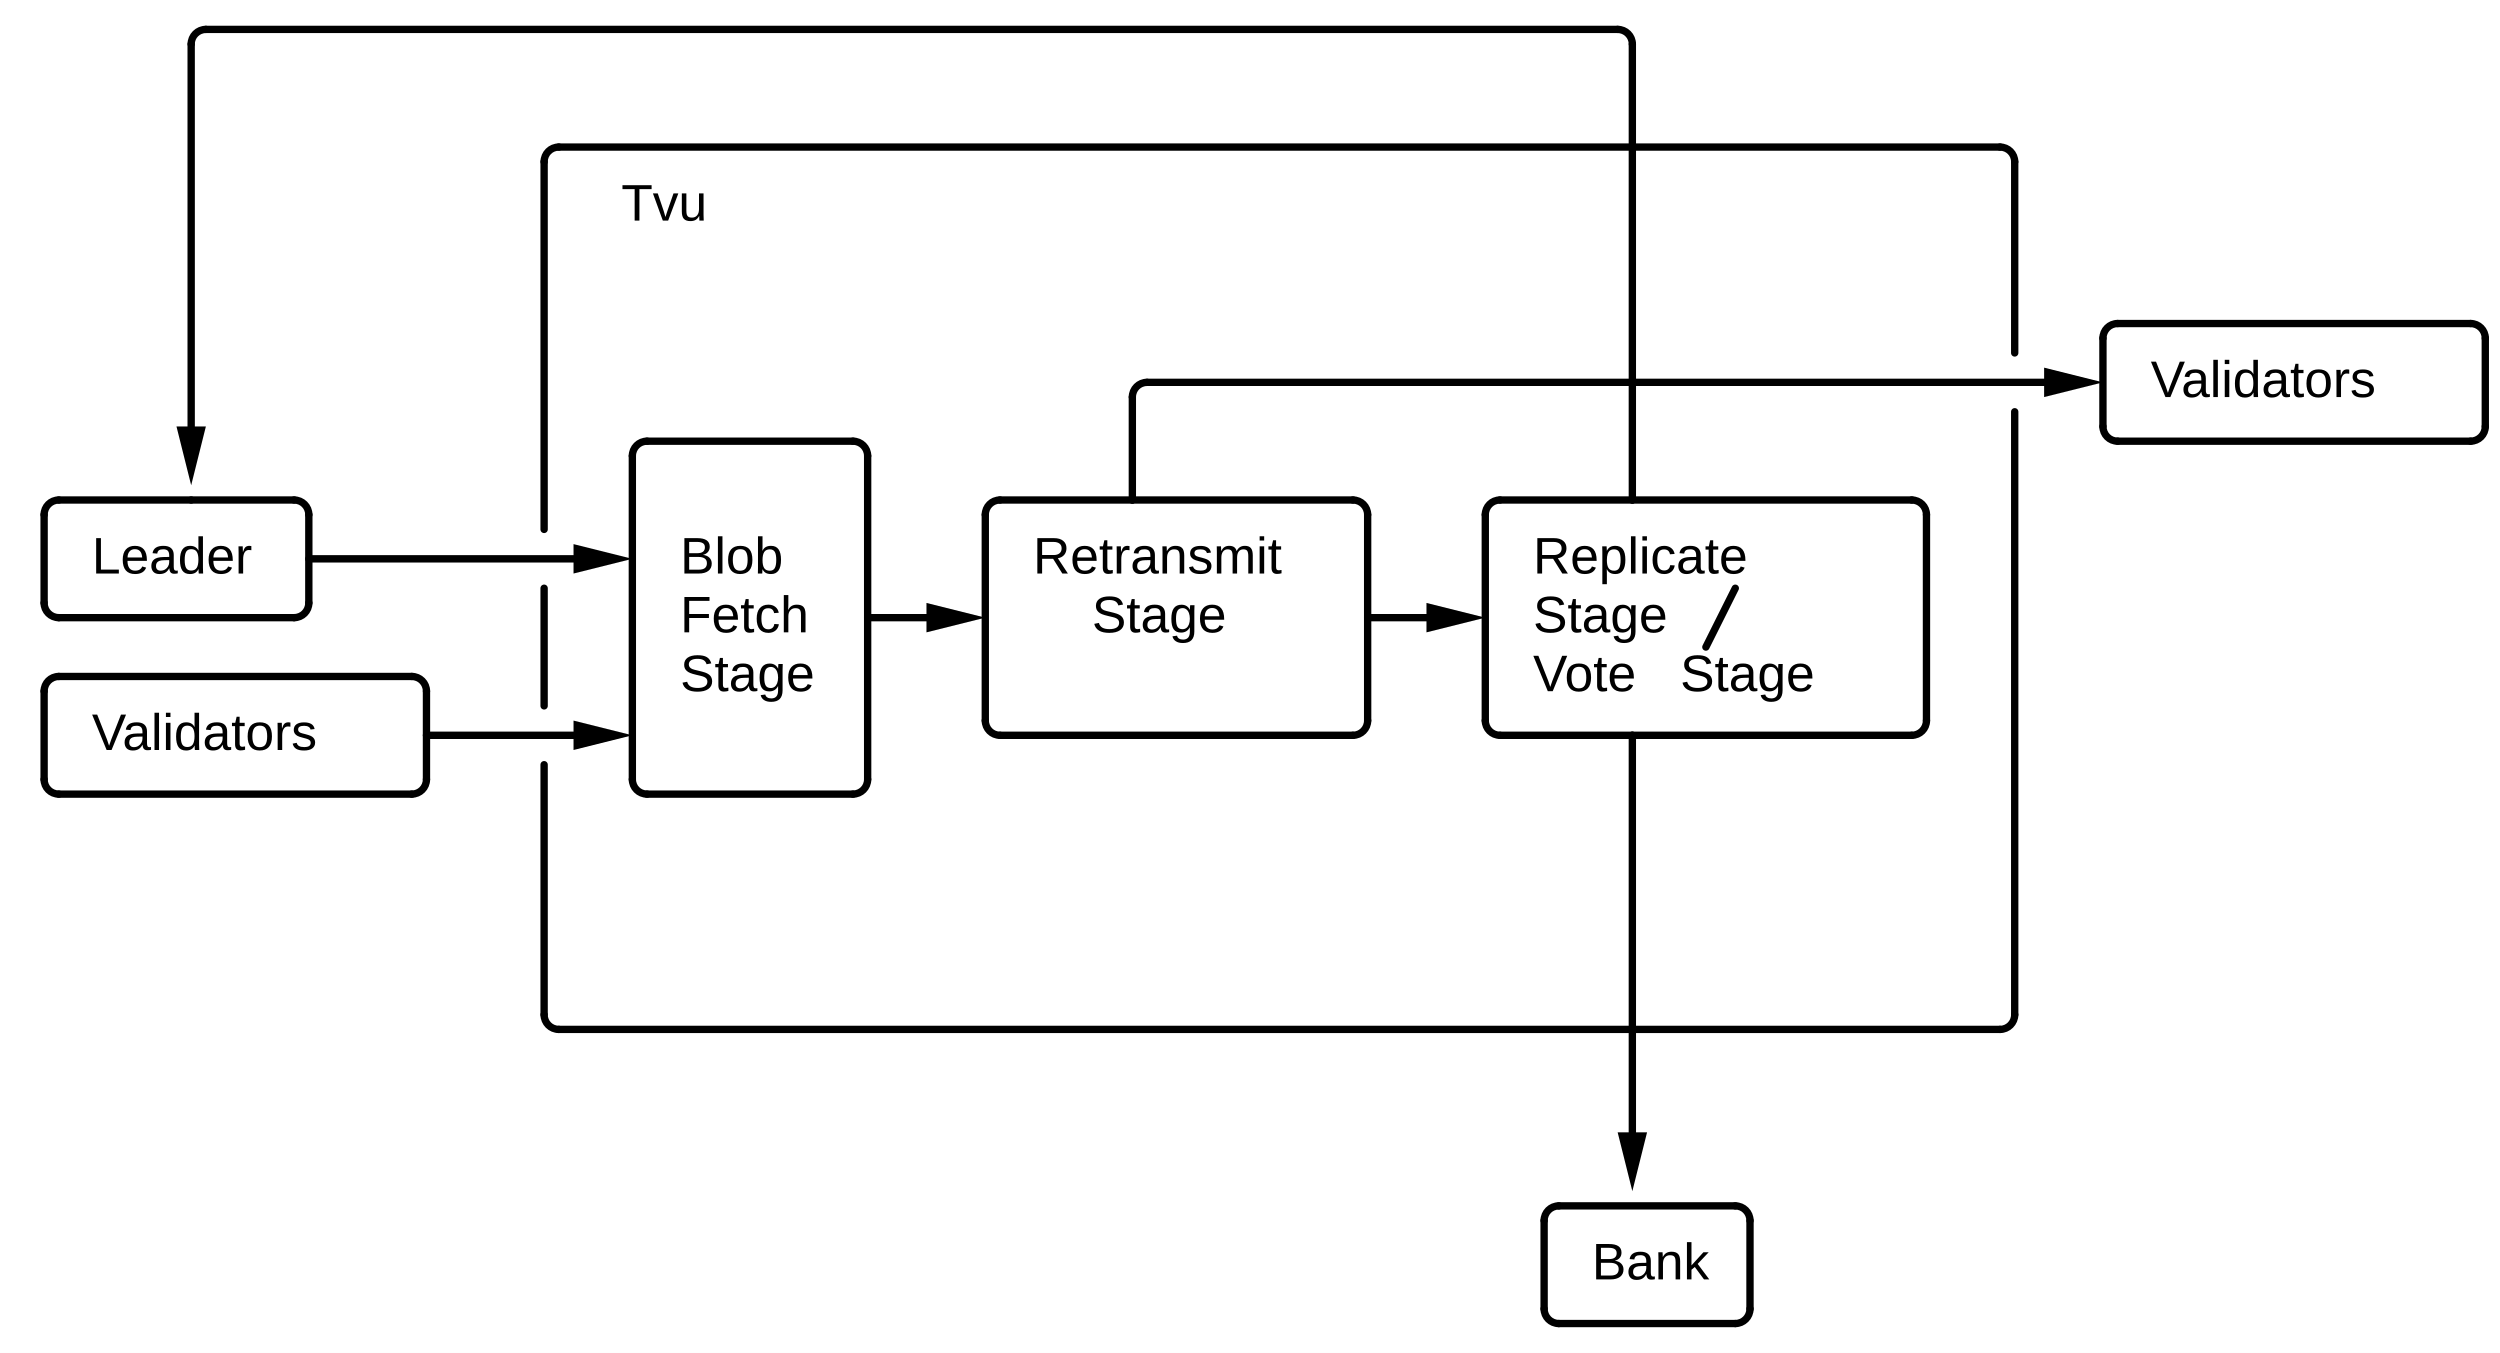
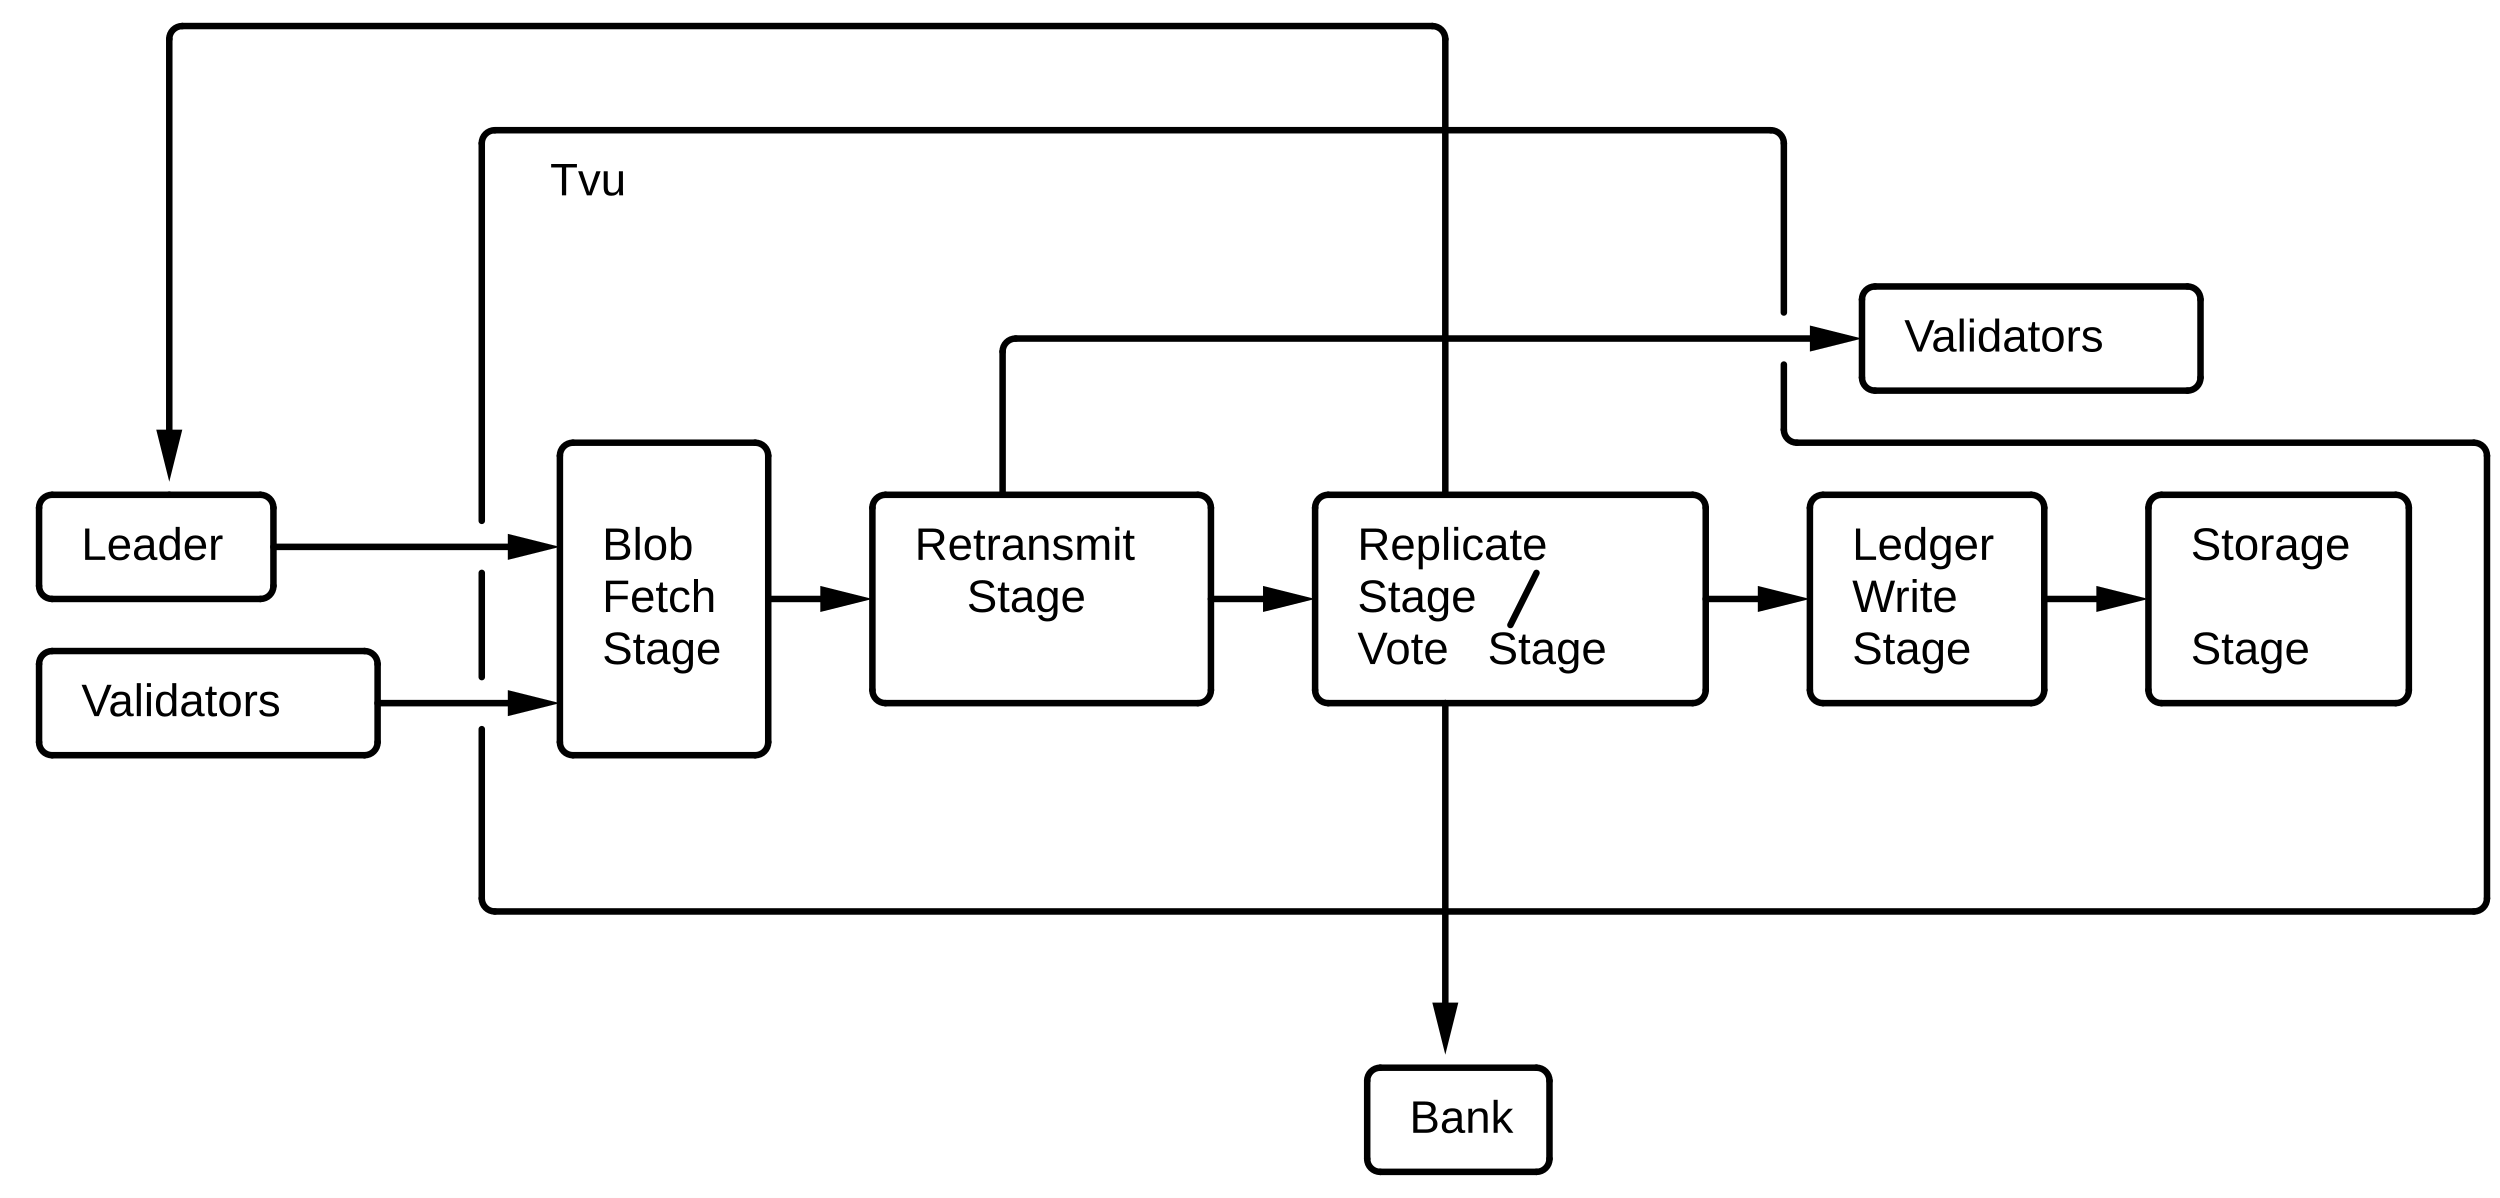
- <svg xmlns="http://www.w3.org/2000/svg" class="bob" font-family="arial" font-size="14" height="368" width="680">
+ <svg xmlns="http://www.w3.org/2000/svg" class="bob" font-family="arial" font-size="14" height="368" width="768">
  <defs>
    <marker id="triangle" markerHeight="8" markerWidth="8" orient="auto" refX="4" refY="2" viewBox="0 0 8 4">
      <polygon fill="black" points="0,0 0,4 8,2 0,0" />
    </marker>
    <marker id="clear_triangle" markerHeight="10" markerWidth="10" orient="auto" refX="1" refY="7" viewBox="0 0 20 14">
      <polygon fill="none" points="2,2 2,12 18,7 2,2" stroke="black" stroke-width="2" />
    </marker>
    <marker id="circle" markerHeight="5" markerWidth="5" orient="auto" refX="10" refY="10" viewBox="0 0 20 20">
      <circle cx="10" cy="10" fill="black" r="8" />
    </marker>
    <marker id="square" markerHeight="5" markerWidth="5" orient="auto" refX="10" refY="10" viewBox="0 0 20 20">
      <rect fill="black" height="20" width="20" x="0" y="0" />
    </marker>
    <marker id="open_circle" markerHeight="10" markerWidth="10" orient="auto" refX="10" refY="10" viewBox="0 0 20 20">
      <circle cx="10" cy="10" fill="white" r="4" stroke="black" stroke-width="2" />
    </marker>
    <marker id="big_open_circle" markerHeight="20" markerWidth="20" orient="auto" refX="20" refY="20" viewBox="0 0 40 40">
      <circle cx="20" cy="20" fill="white" r="6" stroke="black" stroke-width="2" />
    </marker>
  </defs>
  <style type="text/css">

    line,path {
      stroke: black;
      stroke-width: 2;
      stroke-opacity: 1;
      fill-opacity: 1;
      stroke-linecap: round;
      stroke-linejoin: miter;
    }
    line.dashed {
        stroke-dasharray: 5;
    }
    circle.solid {
      fill:black;
      stroke: black;
      stroke-width: 2;
      stroke-opacity: 1;
      fill-opacity: 1;
      stroke-linecap: round;
      stroke-linejoin: miter;
    }
    circle.open {
      fill:none;
      stroke: black;
      stroke-width: 2;
      stroke-opacity: 1;
      fill-opacity: 1;
      stroke-linecap: round;
      stroke-linejoin: miter;
    }
    tspan.head{
        fill: none;
        stroke: none;
    }
    
</style>
-   <rect fill="white" height="368" width="680" x="0" y="0" />
-   <g>
-     <line x1="12" x2="12" y1="140" y2="164" />
-     <path d="M 12 164 A 4 4 0 0 0 16 168" fill="none" />
-     <path d="M 16 136 A 4 4 0 0 0 12 140" fill="none" />
-   </g>
-   <g>
-     <line x1="12" x2="12" y1="188" y2="212" />
-     <path d="M 12 212 A 4 4 0 0 0 16 216" fill="none" />
-     <path d="M 16 184 A 4 4 0 0 0 12 188" fill="none" />
-   </g>
-   <g>
-     <line x1="16" x2="52" y1="136" y2="136" />
-     <line x1="52" x2="80" y1="136" y2="136" />
-     <path d="M 84 140 A 4 4 0 0 0 80 136" fill="none" />
-   </g>
-   <g>
-     <line x1="16" x2="80" y1="168" y2="168" />
-     <path d="M 80 168 A 4 4 0 0 0 84 164" fill="none" />
-   </g>
-   <g>
-     <line x1="16" x2="112" y1="184" y2="184" />
-     <path d="M 116 188 A 4 4 0 0 0 112 184" fill="none" />
-   </g>
-   <g>
-     <line x1="16" x2="112" y1="216" y2="216" />
-     <path d="M 112 216 A 4 4 0 0 0 116 212" fill="none" />
-   </g>
-   <g>
-     <line marker-end="url(#triangle)" x1="52" x2="52" y1="12" y2="124" />
+   <rect fill="white" height="368" width="768" x="0" y="0" />
+   <g>
+     <line x1="12" x2="12" y1="156" y2="180" />
+     <path d="M 12 180 A 4 4 0 0 0 16 184" fill="none" />
+     <path d="M 16 152 A 4 4 0 0 0 12 156" fill="none" />
+   </g>
+   <g>
+     <line x1="12" x2="12" y1="204" y2="228" />
+     <path d="M 12 228 A 4 4 0 0 0 16 232" fill="none" />
+     <path d="M 16 200 A 4 4 0 0 0 12 204" fill="none" />
+   </g>
+   <g>
+     <line x1="16" x2="52" y1="152" y2="152" />
+     <line x1="52" x2="80" y1="152" y2="152" />
+     <path d="M 84 156 A 4 4 0 0 0 80 152" fill="none" />
+   </g>
+   <g>
+     <line x1="16" x2="80" y1="184" y2="184" />
+     <path d="M 80 184 A 4 4 0 0 0 84 180" fill="none" />
+   </g>
+   <g>
+     <line x1="16" x2="112" y1="200" y2="200" />
+     <path d="M 116 204 A 4 4 0 0 0 112 200" fill="none" />
+   </g>
+   <g>
+     <line x1="16" x2="112" y1="232" y2="232" />
+     <path d="M 112 232 A 4 4 0 0 0 116 228" fill="none" />
+   </g>
+   <g>
+     <line marker-end="url(#triangle)" x1="52" x2="52" y1="12" y2="140" />
    <path d="M 56 8 A 4 4 0 0 0 52 12" fill="none" />
  </g>
  <g>
    <line x1="56" x2="440" y1="8" y2="8" />
    <path d="M 444 12 A 4 4 0 0 0 440 8" fill="none" />
  </g>
  <g>
-     <line x1="84" x2="84" y1="140" y2="164" />
-   </g>
-   <g>
-     <line marker-end="url(#triangle)" x1="84" x2="164" y1="152" y2="152" />
-   </g>
-   <g>
-     <line x1="116" x2="116" y1="188" y2="212" />
-   </g>
-   <g>
-     <line marker-end="url(#triangle)" x1="116" x2="164" y1="200" y2="200" />
-   </g>
-   <g>
-     <line x1="148" x2="148" y1="44" y2="144" />
+     <line x1="84" x2="84" y1="156" y2="180" />
+   </g>
+   <g>
+     <line marker-end="url(#triangle)" x1="84" x2="164" y1="168" y2="168" />
+   </g>
+   <g>
+     <line x1="116" x2="116" y1="204" y2="228" />
+   </g>
+   <g>
+     <line marker-end="url(#triangle)" x1="116" x2="164" y1="216" y2="216" />
+   </g>
+   <g>
+     <line x1="148" x2="148" y1="44" y2="160" />
    <path d="M 152 40 A 4 4 0 0 0 148 44" fill="none" />
  </g>
  <g>
-     <line x1="148" x2="148" y1="160" y2="192" />
-   </g>
-   <g>
-     <line x1="148" x2="148" y1="208" y2="276" />
+     <line x1="148" x2="148" y1="176" y2="208" />
+   </g>
+   <g>
+     <line x1="148" x2="148" y1="224" y2="276" />
    <path d="M 148 276 A 4 4 0 0 0 152 280" fill="none" />
  </g>
  <g>
    <line x1="152" x2="444" y1="40" y2="40" />
    <line x1="444" x2="444" y1="12" y2="40" />
    <line x1="444" x2="444" y1="40" y2="104" />
    <line x1="444" x2="544" y1="40" y2="40" />
-     <line x1="444" x2="444" y1="104" y2="136" />
+     <line x1="444" x2="444" y1="104" y2="152" />
    <line marker-end="url(#triangle)" x1="444" x2="564" y1="104" y2="104" />
-     <line x1="444" x2="520" y1="136" y2="136" />
-     <path d="M 524 140 A 4 4 0 0 0 520 136" fill="none" />
+     <line x1="444" x2="520" y1="152" y2="152" />
+     <path d="M 524 156 A 4 4 0 0 0 520 152" fill="none" />
    <path d="M 548 44 A 4 4 0 0 0 544 40" fill="none" />
  </g>
  <g>
    <line x1="152" x2="444" y1="280" y2="280" />
-     <line x1="444" x2="544" y1="280" y2="280" />
-     <path d="M 544 280 A 4 4 0 0 0 548 276" fill="none" />
-   </g>
-   <g>
-     <line x1="172" x2="172" y1="124" y2="212" />
-     <path d="M 172 212 A 4 4 0 0 0 176 216" fill="none" />
-     <path d="M 176 120 A 4 4 0 0 0 172 124" fill="none" />
-   </g>
-   <g>
-     <line x1="176" x2="232" y1="120" y2="120" />
-     <path d="M 236 124 A 4 4 0 0 0 232 120" fill="none" />
-   </g>
-   <g>
-     <line x1="176" x2="232" y1="216" y2="216" />
-     <path d="M 232 216 A 4 4 0 0 0 236 212" fill="none" />
-   </g>
-   <g>
-     <line x1="236" x2="236" y1="124" y2="212" />
-   </g>
-   <g>
-     <line marker-end="url(#triangle)" x1="236" x2="260" y1="168" y2="168" />
-   </g>
-   <g>
-     <line x1="268" x2="268" y1="140" y2="196" />
-     <path d="M 268 196 A 4 4 0 0 0 272 200" fill="none" />
-     <path d="M 272 136 A 4 4 0 0 0 268 140" fill="none" />
-   </g>
-   <g>
-     <line x1="272" x2="308" y1="136" y2="136" />
-     <line x1="308" x2="308" y1="108" y2="136" />
-     <line x1="308" x2="368" y1="136" y2="136" />
+     <line x1="444" x2="760" y1="280" y2="280" />
+     <path d="M 760 280 A 4 4 0 0 0 764 276" fill="none" />
+   </g>
+   <g>
+     <line x1="172" x2="172" y1="140" y2="228" />
+     <path d="M 172 228 A 4 4 0 0 0 176 232" fill="none" />
+     <path d="M 176 136 A 4 4 0 0 0 172 140" fill="none" />
+   </g>
+   <g>
+     <line x1="176" x2="232" y1="136" y2="136" />
+     <path d="M 236 140 A 4 4 0 0 0 232 136" fill="none" />
+   </g>
+   <g>
+     <line x1="176" x2="232" y1="232" y2="232" />
+     <path d="M 232 232 A 4 4 0 0 0 236 228" fill="none" />
+   </g>
+   <g>
+     <line x1="236" x2="236" y1="140" y2="228" />
+   </g>
+   <g>
+     <line marker-end="url(#triangle)" x1="236" x2="260" y1="184" y2="184" />
+   </g>
+   <g>
+     <line x1="268" x2="268" y1="156" y2="212" />
+     <path d="M 268 212 A 4 4 0 0 0 272 216" fill="none" />
+     <path d="M 272 152 A 4 4 0 0 0 268 156" fill="none" />
+   </g>
+   <g>
+     <line x1="272" x2="308" y1="152" y2="152" />
+     <line x1="308" x2="308" y1="108" y2="152" />
+     <line x1="308" x2="368" y1="152" y2="152" />
    <path d="M 312 104 A 4 4 0 0 0 308 108" fill="none" />
-     <path d="M 372 140 A 4 4 0 0 0 368 136" fill="none" />
-   </g>
-   <g>
-     <line x1="272" x2="368" y1="200" y2="200" />
-     <path d="M 368 200 A 4 4 0 0 0 372 196" fill="none" />
+     <path d="M 372 156 A 4 4 0 0 0 368 152" fill="none" />
+   </g>
+   <g>
+     <line x1="272" x2="368" y1="216" y2="216" />
+     <path d="M 368 216 A 4 4 0 0 0 372 212" fill="none" />
  </g>
  <g>
    <line x1="312" x2="444" y1="104" y2="104" />
  </g>
  <g>
-     <line x1="372" x2="372" y1="140" y2="196" />
-   </g>
-   <g>
-     <line marker-end="url(#triangle)" x1="372" x2="396" y1="168" y2="168" />
-   </g>
-   <g>
-     <line x1="404" x2="404" y1="140" y2="196" />
-     <path d="M 404 196 A 4 4 0 0 0 408 200" fill="none" />
-     <path d="M 408 136 A 4 4 0 0 0 404 140" fill="none" />
-   </g>
-   <g>
-     <line x1="408" x2="444" y1="136" y2="136" />
-   </g>
-   <g>
-     <line x1="408" x2="444" y1="200" y2="200" />
-     <line marker-end="url(#triangle)" x1="444" x2="444" y1="200" y2="316" />
-     <line x1="444" x2="520" y1="200" y2="200" />
-     <path d="M 520 200 A 4 4 0 0 0 524 196" fill="none" />
+     <line x1="372" x2="372" y1="156" y2="212" />
+   </g>
+   <g>
+     <line marker-end="url(#triangle)" x1="372" x2="396" y1="184" y2="184" />
+   </g>
+   <g>
+     <line x1="404" x2="404" y1="156" y2="212" />
+     <path d="M 404 212 A 4 4 0 0 0 408 216" fill="none" />
+     <path d="M 408 152 A 4 4 0 0 0 404 156" fill="none" />
+   </g>
+   <g>
+     <line x1="408" x2="444" y1="152" y2="152" />
+   </g>
+   <g>
+     <line x1="408" x2="444" y1="216" y2="216" />
+     <line marker-end="url(#triangle)" x1="444" x2="444" y1="216" y2="316" />
+     <line x1="444" x2="520" y1="216" y2="216" />
+     <path d="M 520 216 A 4 4 0 0 0 524 212" fill="none" />
  </g>
  <g>
    <line x1="420" x2="420" y1="332" y2="356" />
    <path d="M 420 356 A 4 4 0 0 0 424 360" fill="none" />
    <path d="M 424 328 A 4 4 0 0 0 420 332" fill="none" />
  </g>
  <g>
    <line x1="424" x2="472" y1="328" y2="328" />
    <path d="M 476 332 A 4 4 0 0 0 472 328" fill="none" />
  </g>
  <g>
    <line x1="424" x2="472" y1="360" y2="360" />
    <path d="M 472 360 A 4 4 0 0 0 476 356" fill="none" />
  </g>
  <g>
-     <line x1="464" x2="472" y1="176" y2="160" />
+     <line x1="464" x2="472" y1="192" y2="176" />
  </g>
  <g>
    <line x1="476" x2="476" y1="332" y2="356" />
  </g>
  <g>
-     <line x1="524" x2="524" y1="140" y2="196" />
+     <line x1="524" x2="524" y1="156" y2="212" />
+   </g>
+   <g>
+     <line marker-end="url(#triangle)" x1="524" x2="548" y1="184" y2="184" />
  </g>
  <g>
    <line x1="548" x2="548" y1="44" y2="96" />
  </g>
  <g>
-     <line x1="548" x2="548" y1="112" y2="276" />
+     <line x1="548" x2="548" y1="112" y2="132" />
+     <path d="M 548 132 A 4 4 0 0 0 552 136" fill="none" />
+   </g>
+   <g>
+     <line x1="552" x2="760" y1="136" y2="136" />
+     <path d="M 764 140 A 4 4 0 0 0 760 136" fill="none" />
+   </g>
+   <g>
+     <line x1="556" x2="556" y1="156" y2="212" />
+     <path d="M 556 212 A 4 4 0 0 0 560 216" fill="none" />
+     <path d="M 560 152 A 4 4 0 0 0 556 156" fill="none" />
+   </g>
+   <g>
+     <line x1="560" x2="624" y1="152" y2="152" />
+     <path d="M 628 156 A 4 4 0 0 0 624 152" fill="none" />
+   </g>
+   <g>
+     <line x1="560" x2="624" y1="216" y2="216" />
+     <path d="M 624 216 A 4 4 0 0 0 628 212" fill="none" />
  </g>
  <g>
    <line x1="572" x2="572" y1="92" y2="116" />
    <path d="M 572 116 A 4 4 0 0 0 576 120" fill="none" />
    <path d="M 576 88 A 4 4 0 0 0 572 92" fill="none" />
  </g>
  <g>
    <line x1="576" x2="672" y1="88" y2="88" />
    <path d="M 676 92 A 4 4 0 0 0 672 88" fill="none" />
  </g>
  <g>
    <line x1="576" x2="672" y1="120" y2="120" />
    <path d="M 672 120 A 4 4 0 0 0 676 116" fill="none" />
  </g>
  <g>
+     <line x1="628" x2="628" y1="156" y2="212" />
+   </g>
+   <g>
+     <line marker-end="url(#triangle)" x1="628" x2="652" y1="184" y2="184" />
+   </g>
+   <g>
+     <line x1="660" x2="660" y1="156" y2="212" />
+     <path d="M 660 212 A 4 4 0 0 0 664 216" fill="none" />
+     <path d="M 664 152 A 4 4 0 0 0 660 156" fill="none" />
+   </g>
+   <g>
+     <line x1="664" x2="736" y1="152" y2="152" />
+     <path d="M 740 156 A 4 4 0 0 0 736 152" fill="none" />
+   </g>
+   <g>
+     <line x1="664" x2="736" y1="216" y2="216" />
+     <path d="M 736 216 A 4 4 0 0 0 740 212" fill="none" />
+   </g>
+   <g>
    <line x1="676" x2="676" y1="92" y2="116" />
  </g>
  <g>
-     <text x="25" y="156">
+     <line x1="740" x2="740" y1="156" y2="212" />
+   </g>
+   <g>
+     <line x1="764" x2="764" y1="140" y2="276" />
+   </g>
+   <g>
+     <text x="25" y="172">
Leader
</text>
  </g>
  <g>
-     <text x="25" y="204">
+     <text x="25" y="220">
Validators
</text>
  </g>
  <g>
    <text x="169" y="60">
Tvu
</text>
  </g>
  <g>
-     <text x="185" y="156">
+     <text x="185" y="172">
Blob
</text>
  </g>
  <g>
-     <text x="185" y="172">
+     <text x="185" y="188">
Fetch
</text>
  </g>
  <g>
-     <text x="185" y="188">
- Stage
- </text>
-   </g>
-   <g>
-     <text x="281" y="156">
+     <text x="185" y="204">
+ Stage
+ </text>
+   </g>
+   <g>
+     <text x="281" y="172">
Retransmit
</text>
  </g>
  <g>
-     <text x="297" y="172">
- Stage
- </text>
-   </g>
-   <g>
-     <text x="417" y="156">
+     <text x="297" y="188">
+ Stage
+ </text>
+   </g>
+   <g>
+     <text x="417" y="172">
Replicate
</text>
  </g>
  <g>
-     <text x="417" y="172">
- Stage
- </text>
-   </g>
-   <g>
    <text x="417" y="188">
+ Stage
+ </text>
+   </g>
+   <g>
+     <text x="417" y="204">
Vote
</text>
  </g>
  <g>
    <text x="433" y="348">
Bank
</text>
  </g>
  <g>
-     <text x="457" y="188">
+     <text x="457" y="204">
+ Stage
+ </text>
+   </g>
+   <g>
+     <text x="569" y="172">
+ Ledger
+ </text>
+   </g>
+   <g>
+     <text x="569" y="188">
+ Write
+ </text>
+   </g>
+   <g>
+     <text x="569" y="204">
Stage
</text>
  </g>
  <g>
    <text x="585" y="108">
Validators
</text>
  </g>
+   <g>
+     <text x="673" y="172">
+ Storage
+ </text>
+   </g>
+   <g>
+     <text x="673" y="204">
+ Stage
+ </text>
+   </g>
</svg>
